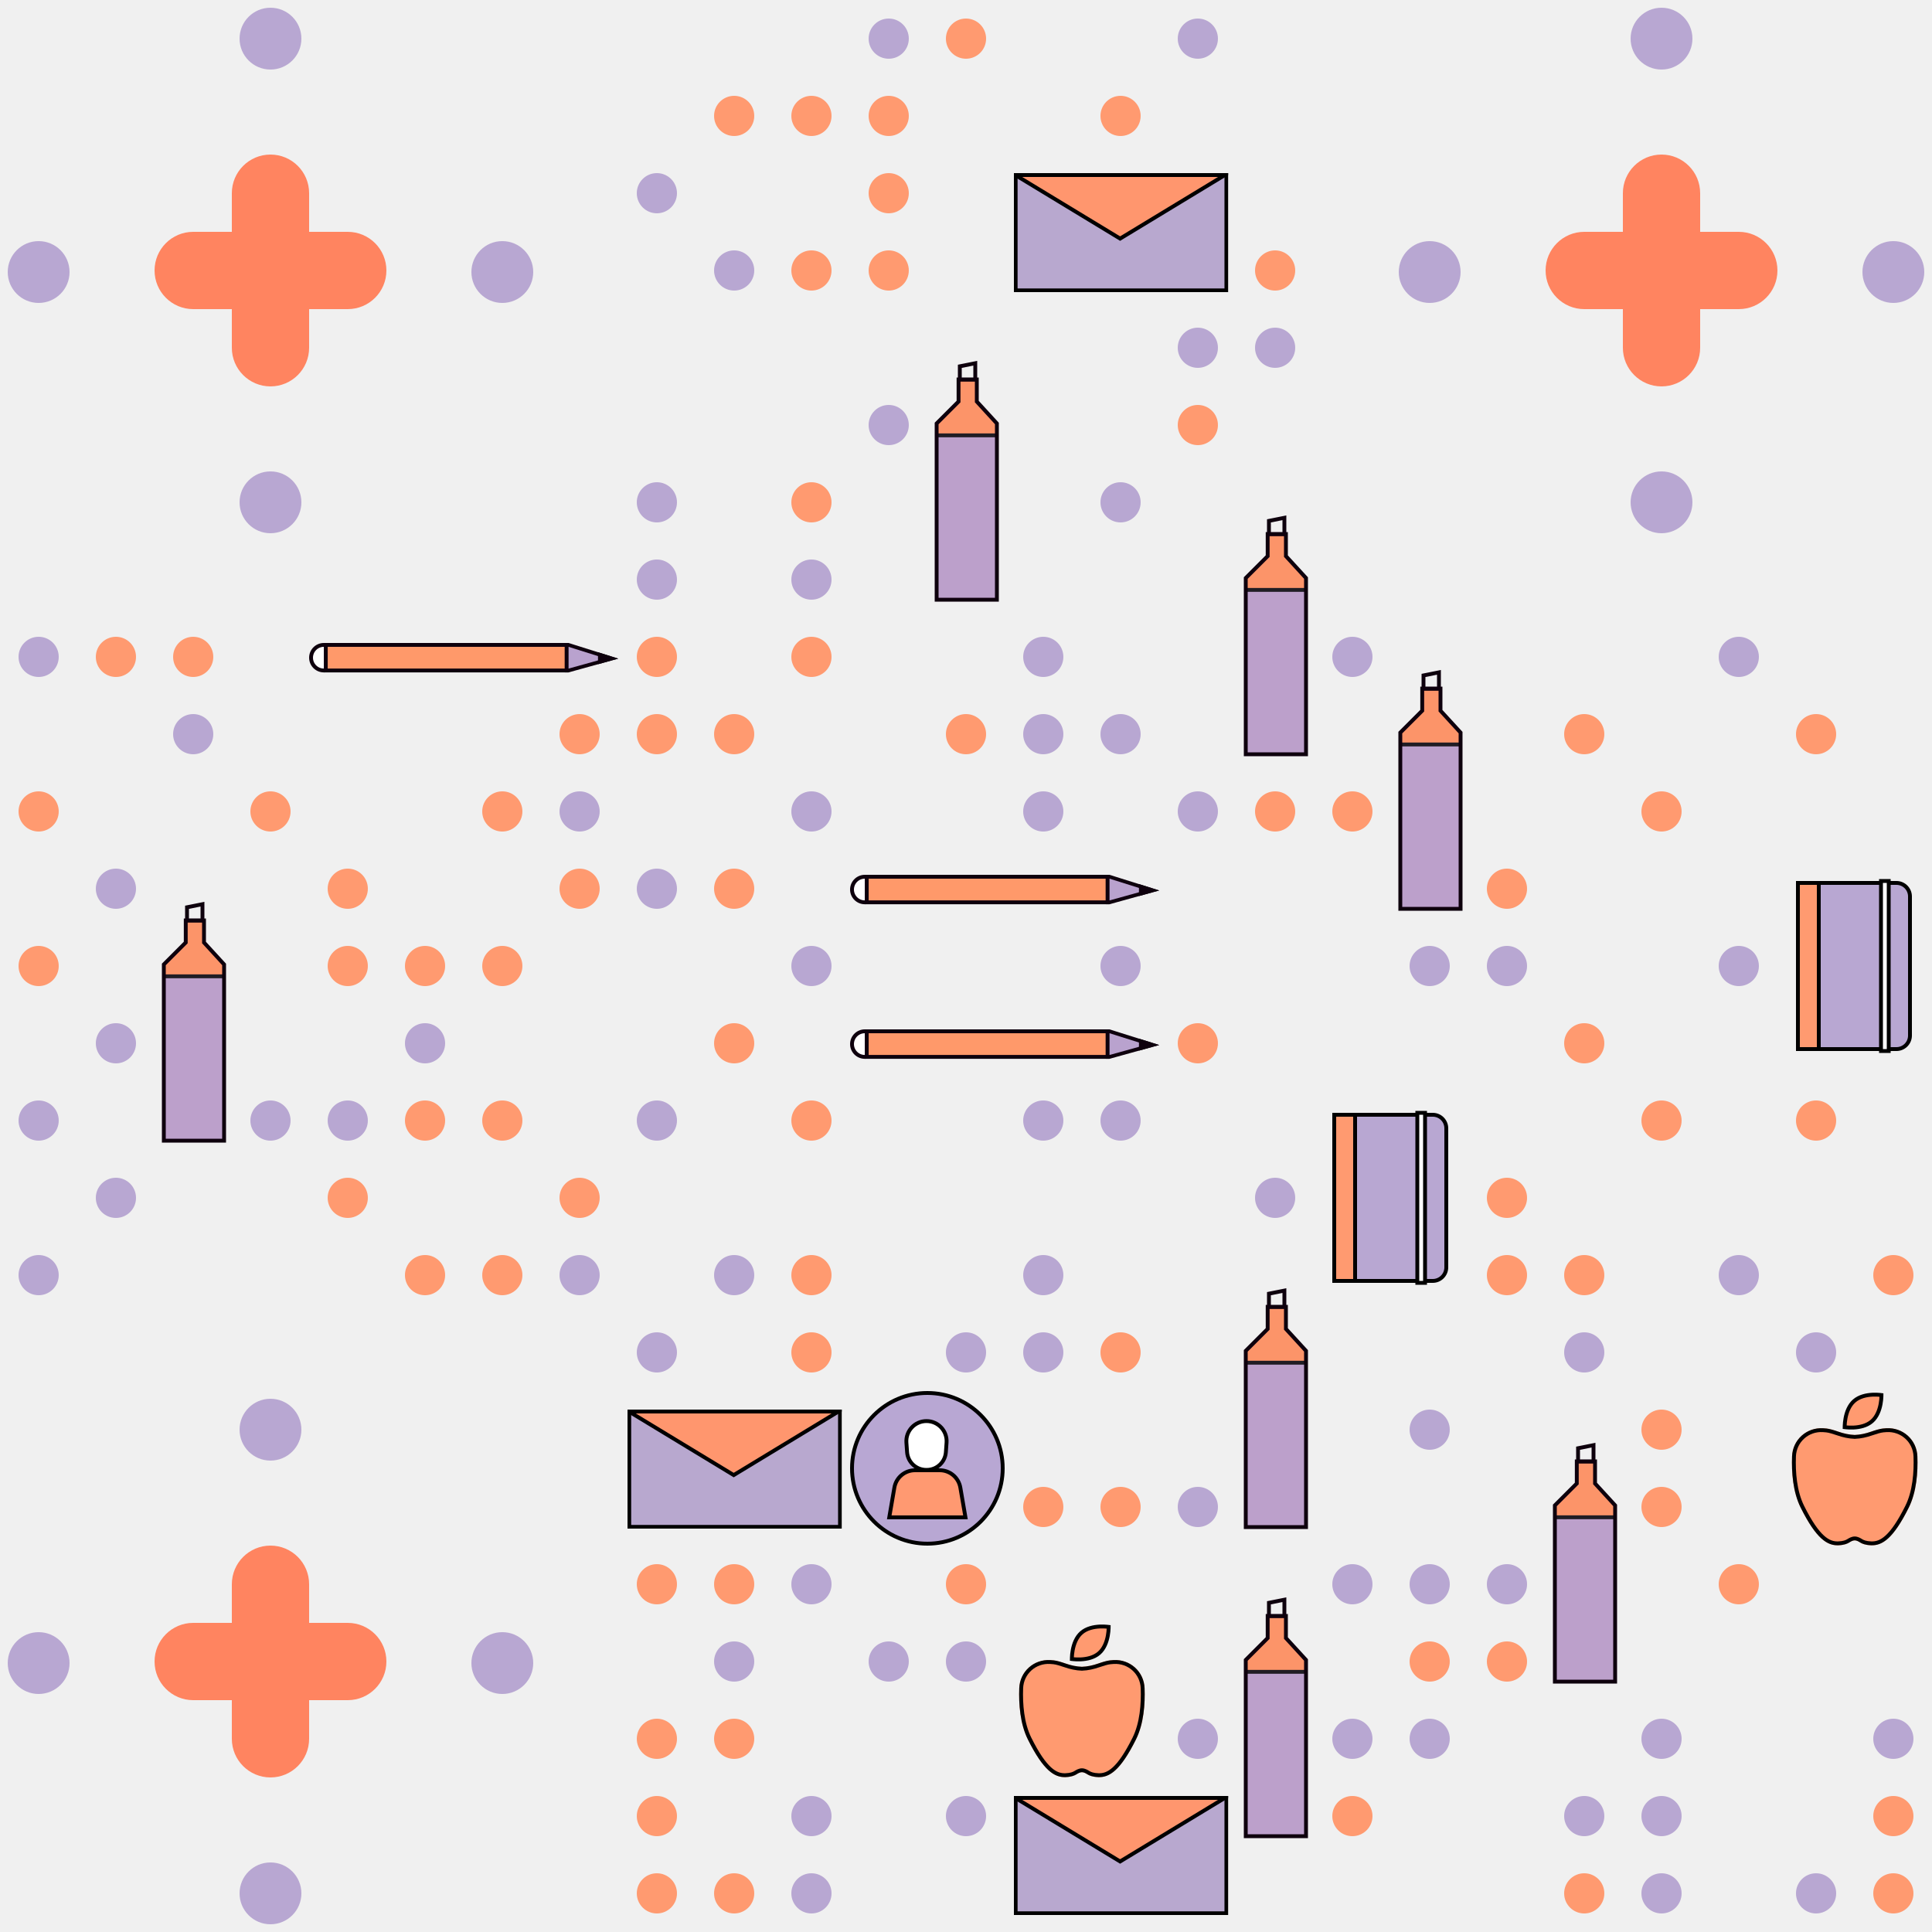
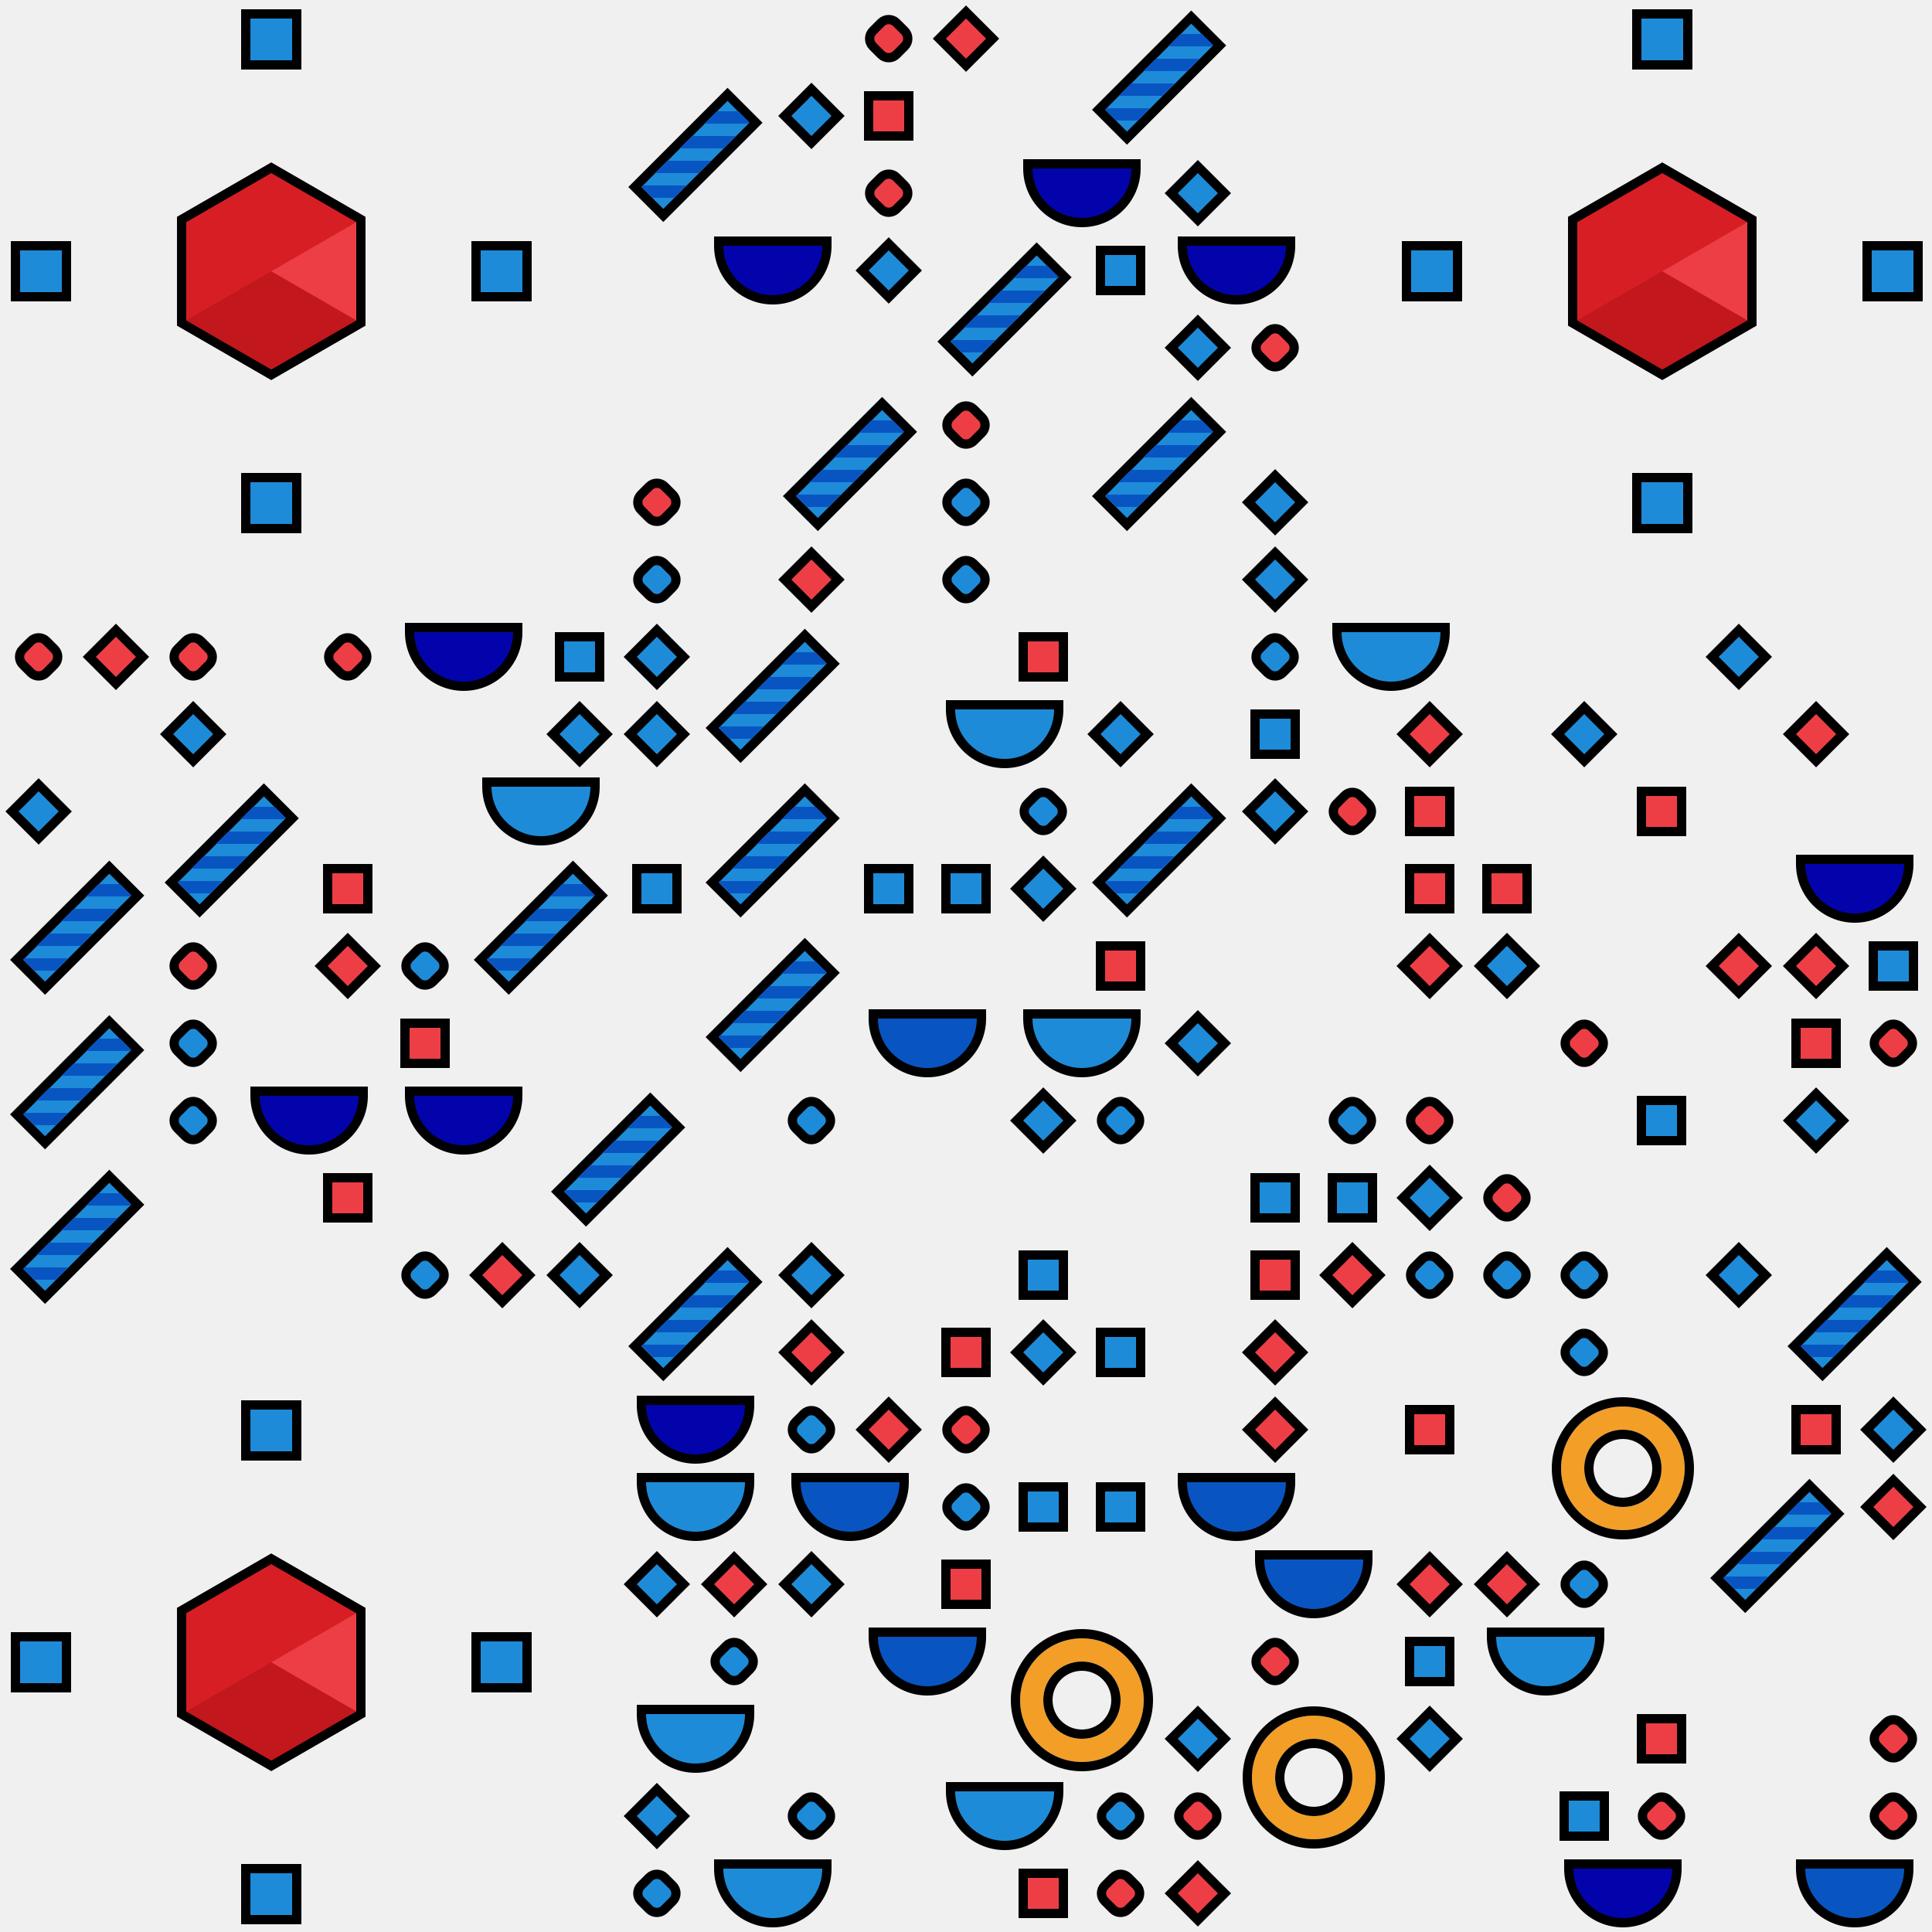
<svg xmlns="http://www.w3.org/2000/svg" xmlns:xlink="http://www.w3.org/1999/xlink" width="200" height="200" viewBox="0 0 1250 1250">
-   <symbol id="symbol_2c" viewBox="0 0 350 350">
-     <rect x="200" y="100" width="150" height="50" rx="25" transform="rotate(90 200 100)" style="fill: #FF8460" />
-     <rect x="100" y="150" width="150" height="50" rx="25" style="fill: #FF8460" />
-     <circle cx="25" cy="176" r="20" style="fill: #B8A7D2" />
-     <circle cx="175" cy="25" r="20" style="fill: #B8A7D2" />
-     <circle cx="325" cy="176" r="20" style="fill: #B8A7D2" />
-     <circle cx="175" cy="325" r="20" style="fill: #B8A7D2" />
-   </symbol>
-   <symbol id="symbol_2d" viewBox="0 0 350 350">
-     <rect x="200" y="100" width="150" height="50" rx="25" transform="rotate(90 200 100)" style="fill: #FF8460" />
-     <rect x="100" y="150" width="150" height="50" rx="25" style="fill: #FF8460" />
-     <circle cx="25" cy="176" r="20" style="fill: #B8A7D2" />
-     <circle cx="175" cy="25" r="20" style="fill: #B8A7D2" />
-     <circle cx="325" cy="176" r="20" style="fill: #B8A7D2" />
-     <circle cx="175" cy="325" r="20" style="fill: #B8A7D2" />
-   </symbol>
-   <symbol id="symbol_2e" viewBox="0 0 350 350">
-     <rect x="200" y="100" width="150" height="50" rx="25" transform="rotate(90 200 100)" style="fill: #FF8460" />
-     <rect x="100" y="150" width="150" height="50" rx="25" style="fill: #FF8460" />
-     <circle cx="25" cy="176" r="20" style="fill: #B8A7D2" />
-     <circle cx="175" cy="25" r="20" style="fill: #B8A7D2" />
-     <circle cx="325" cy="176" r="20" style="fill: #B8A7D2" />
-     <circle cx="175" cy="325" r="20" style="fill: #B8A7D2" />
-   </symbol>
-   <symbol id="symbol_2f" viewBox="0 0 200 50">
-     <circle cx="9.524" cy="25.524" r="8.274" style="fill: white; stroke: #0E000D; stroke-width: 2.5" />
-     <rect x="10.774" y="17.25" width="155.833" height="16.548" style="fill: #FF996A; stroke: #0E000D; stroke-width: 2.5" />
-     <path d="M166.667 33.857V17.191H167.674L195.809 26.048L167.695 33.857L166.667 33.857Z" style="fill: #B9A2CE; stroke: #0E000D; stroke-width: 2.381" />
-     <mask id="mask0_9_1285" maskUnits="userSpaceOnUse" x="165" y="16" width="35" height="20" style="mask-type: alpha">
-       <path d="M166.726 33.798V17.25H167.665L195.599 26.044L167.687 33.798L166.726 33.798Z" style="fill: #B9A2CE; stroke: #0E000D; stroke-width: 2.5" />
+   <symbol id="symbol_29" viewBox="0 0 350 350">
+     <path d="M177 109.402L175.5 108.536L174 109.402L119.007 141.152L117.507 142.018V143.75V207.25V208.982L119.007 209.848L174 241.598L175.5 242.464L177 241.598L231.993 209.848L233.493 208.982V207.25V143.75V142.018L231.993 141.152L177 109.402Z" style="fill: #D81E25; stroke: black; stroke-width: 6" />
+     <path d="M230.493 207.25V143.75L120.507 207.25L175.5 239L230.493 207.25Z" style="fill: #C1171D" />
+     <path d="M230.493 207.25L175.5 175.5L230.493 143.75V207.25Z" style="fill-rule: evenodd; clip-rule: evenodd; fill: #ED3E45" />
+     <rect x="159" y="9" width="33" height="33" style="fill: #1E8BD8; stroke: black; stroke-width: 6" />
+     <rect x="159" y="309" width="33" height="33" style="fill: #1E8BD8; stroke: black; stroke-width: 6" />
+     <rect x="10" y="159" width="33" height="33" style="fill: #1E8BD8; stroke: black; stroke-width: 6" />
+     <rect x="308" y="159" width="33" height="33" style="fill: #1E8BD8; stroke: black; stroke-width: 6" />
+   </symbol>
+   <symbol id="symbol_2a" viewBox="0 0 350 350">
+     <path d="M177 109.402L175.5 108.536L174 109.402L119.007 141.152L117.507 142.018V143.75V207.25V208.982L119.007 209.848L174 241.598L175.5 242.464L177 241.598L231.993 209.848L233.493 208.982V207.25V143.75V142.018L231.993 141.152L177 109.402Z" style="fill: #D81E25; stroke: black; stroke-width: 6" />
+     <path d="M230.493 207.25V143.75L120.507 207.25L175.5 239L230.493 207.25Z" style="fill: #C1171D" />
+     <path d="M230.493 207.25L175.5 175.5L230.493 143.75V207.25Z" style="fill-rule: evenodd; clip-rule: evenodd; fill: #ED3E45" />
+     <rect x="159" y="9" width="33" height="33" style="fill: #1E8BD8; stroke: black; stroke-width: 6" />
+     <rect x="159" y="309" width="33" height="33" style="fill: #1E8BD8; stroke: black; stroke-width: 6" />
+     <rect x="10" y="159" width="33" height="33" style="fill: #1E8BD8; stroke: black; stroke-width: 6" />
+     <rect x="308" y="159" width="33" height="33" style="fill: #1E8BD8; stroke: black; stroke-width: 6" />
+   </symbol>
+   <symbol id="symbol_2b" viewBox="0 0 350 350">
+     <path d="M177 109.402L175.5 108.536L174 109.402L119.007 141.152L117.507 142.018V143.75V207.25V208.982L119.007 209.848L174 241.598L175.5 242.464L177 241.598L231.993 209.848L233.493 208.982V207.25V143.75V142.018L231.993 141.152L177 109.402Z" style="fill: #D81E25; stroke: black; stroke-width: 6" />
+     <path d="M230.493 207.25V143.75L120.507 207.25L175.5 239L230.493 207.25Z" style="fill: #C1171D" />
+     <path d="M230.493 207.25L175.5 175.5L230.493 143.75V207.25Z" style="fill-rule: evenodd; clip-rule: evenodd; fill: #ED3E45" />
+     <rect x="159" y="9" width="33" height="33" style="fill: #1E8BD8; stroke: black; stroke-width: 6" />
+     <rect x="159" y="309" width="33" height="33" style="fill: #1E8BD8; stroke: black; stroke-width: 6" />
+     <rect x="10" y="159" width="33" height="33" style="fill: #1E8BD8; stroke: black; stroke-width: 6" />
+     <rect x="308" y="159" width="33" height="33" style="fill: #1E8BD8; stroke: black; stroke-width: 6" />
+   </symbol>
+   <symbol id="symbol_1Y" viewBox="0 0 50 50">
+     <path d="M35.293 20.05L29.95 14.707C27.216 11.973 22.784 11.973 20.05 14.707L14.707 20.05C11.973 22.784 11.973 27.216 14.707 29.95L20.05 35.293C22.784 38.027 27.216 38.027 29.95 35.293L35.293 29.95C38.027 27.216 38.027 22.784 35.293 20.05Z" style="fill: #ED3E45; stroke: black; stroke-width: 6" />
+   </symbol>
+   <symbol id="symbol_1Z" viewBox="0 0 50 50">
+     <path d="M27.121 9.879L25 7.757L22.879 9.879L9.879 22.879L7.757 25L9.879 27.121L22.879 40.121L25 42.243L27.121 40.121L40.121 27.121L42.243 25L40.121 22.879L27.121 9.879Z" style="fill: #ED3E45; stroke: black; stroke-width: 6" />
+   </symbol>
+   <symbol id="symbol_20" viewBox="0 0 50 50">
+     <rect x="12" y="12" width="26" height="26" style="fill: #ED3E45; stroke: black; stroke-width: 6" />
+   </symbol>
+   <symbol id="symbol_21" viewBox="0 0 50 50">
+     <rect x="12" y="12" width="26" height="26" style="fill: #1E8BD8; stroke: black; stroke-width: 6" />
+   </symbol>
+   <symbol id="symbol_22" viewBox="0 0 50 50">
+     <path d="M27.121 9.879L25 7.757L22.879 9.879L9.879 22.879L7.757 25L9.879 27.121L22.879 40.121L25 42.243L27.121 40.121L40.121 27.121L42.243 25L40.121 22.879L27.121 9.879Z" style="fill: #1E8BD8; stroke: black; stroke-width: 6" />
+   </symbol>
+   <symbol id="symbol_23" viewBox="0 0 50 50">
+     <path d="M35.293 20.05L29.95 14.707C27.216 11.973 22.784 11.973 20.05 14.707L14.707 20.05C11.973 22.784 11.973 27.216 14.707 29.95L20.05 35.293C22.784 38.027 27.216 38.027 29.95 35.293L35.293 29.95C38.027 27.216 38.027 22.784 35.293 20.05Z" style="fill: #1E8BD8; stroke: black; stroke-width: 6" />
+   </symbol>
+   <symbol id="symbol_24" viewBox="0 0 100 100">
+     <rect x="10.757" y="71" width="84.797" height="26" transform="rotate(-45 10.7574 71)" style="fill: #1E8BD8; stroke: black; stroke-width: 6" />
+     <path d="M15.718 70L15 70.718L22.282 78H36.002L44.002 70H15.718ZM31.718 54L23.718 62H52.002L60.002 54H31.718ZM76.002 38L68.002 46H39.718L47.718 38H76.002ZM77.718 22L84.86 29.142L84.002 30H55.718L63.718 22H77.718Z" style="fill-rule: evenodd; clip-rule: evenodd; fill: #0855C2" />
+   </symbol>
+   <symbol id="symbol_25" viewBox="0 0 100 50">
+     <path d="M15 9V6H18H82H85V9C85 28.33 69.33 44 50 44C30.67 44 15 28.33 15 9Z" style="fill: #0303AC; stroke: black; stroke-width: 6" />
+   </symbol>
+   <symbol id="symbol_26" viewBox="0 0 100 50">
+     <path d="M15 9V6H18H82H85V9C85 28.33 69.33 44 50 44C30.67 44 15 28.33 15 9Z" style="fill: #1E8BD8; stroke: black; stroke-width: 6" />
+   </symbol>
+   <symbol id="symbol_27" viewBox="0 0 100 50">
+     <path d="M15 9V6H18H82H85V9C85 28.33 69.33 44 50 44C30.67 44 15 28.33 15 9Z" style="fill: #0855C2; stroke: black; stroke-width: 6" />
+   </symbol>
+   <symbol id="symbol_28" viewBox="0 0 100 100">
+     <mask id="path-1-outside-1_22_59" maskUnits="userSpaceOnUse" x="4" y="4" width="92" height="92" style="fill: black">
+       <rect x="4" y="4" width="92" height="92" style="fill: white" />
+       <path d="M50 90C72.091 90 90 72.091 90 50C90 27.909 72.091 10 50 10C27.909 10 10 27.909 10 50C10 72.091 27.909 90 50 90ZM50 75C63.807 75 75 63.807 75 50C75 36.193 63.807 25 50 25C36.193 25 25 36.193 25 50C25 63.807 36.193 75 50 75Z" style="fill-rule: evenodd; clip-rule: evenodd" />
    </mask>
-     <g style="mask: url(#mask0_9_1285)">
-       <rect x="186.905" y="20.762" width="14.286" height="9.524" style="fill: #0E000D" />
-     </g>
-   </symbol>
-   <symbol id="symbol_2g" viewBox="0 0 50 200">
-     <path d="M32.25 33.475V49.25H19.75V35.975L32.25 33.475ZM22.25 38.025V46.75H29.75V36.525L22.25 38.025Z" style="fill-rule: evenodd; clip-rule: evenodd; fill: #0E000D" />
-     <path d="M20 45.042H32V59.5L45 74V81.668H6V74L20 59.5V45.042Z" style="fill: #FC9469" />
-     <path d="M7 82H44V188H7V82Z" style="fill: #BCA0CB" />
-     <path d="M20.178 45.633H31.992" style="stroke: #0E000D; stroke-width: 2.363" />
-     <path d="M6 81.668H44.988" style="stroke: #201D24; stroke-width: 2.5" />
-     <path d="M18.928 44.25H33.242V59.325L46.238 73.502V189.25H4.75V73.471L18.928 59.293V44.25ZM21.428 46.75V60.329L7.25 74.506V186.75H43.738V74.475L30.742 60.297V46.75H21.428Z" style="fill-rule: evenodd; clip-rule: evenodd; fill: #0E000D" />
-   </symbol>
-   <symbol id="symbol_2h" viewBox="0 0 150 100">
-     <rect x="7.185" y="13.185" width="136.231" height="74.631" style="fill: #B8A8CF; stroke: black; stroke-width: 2.369" />
-     <mask id="mask0_9_1292" maskUnits="userSpaceOnUse" x="6" y="12" width="139" height="77" style="mask-type: alpha">
-       <rect x="7.25" y="13.25" width="136.1" height="74.5" style="fill: #B8A8CF; stroke: black; stroke-width: 2.5" />
-     </mask>
-     <g style="mask: url(#mask0_9_1292)">
-       <path d="M74.708 54.369L6.917 13.25H142.498L74.708 54.369Z" style="fill: #FF966E; stroke: black; stroke-width: 2.5" />
-     </g>
-   </symbol>
-   <symbol id="symbol_2i" viewBox="0 0 100 100">
-     <mask id="mask0_9_1336" maskUnits="userSpaceOnUse" x="0" y="0" width="100" height="100" style="mask-type: alpha">
-       <rect width="100" height="100" style="fill: #D9D9D9" />
-     </mask>
-     <g style="mask: url(#mask0_9_1336)">
-       <mask id="mask1_9_1336" maskUnits="userSpaceOnUse" x="-7" y="0" width="100" height="100" style="mask-type: alpha">
-         <rect x="-7" width="100" height="100" style="fill: #D9D9D9" />
-       </mask>
-       <g style="mask: url(#mask1_9_1336)">
-         <mask id="path-3-inside-1_9_1336" style="fill: white">
-           <path d="M29.592 24.076C18.897 23.408 9.852 31.532 9.46 42.24C9.084 52.493 9.975 65.283 15.039 75.442C25.173 95.772 32.326 99.992 39.284 99.792C42.973 99.687 45.195 98.797 46.469 97.984C47.533 97.305 48.739 96.62 50 96.603C51.261 96.62 52.467 97.305 53.531 97.984C54.805 98.797 57.027 99.687 60.715 99.792C67.674 99.992 74.827 95.772 84.96 75.442C90.025 65.283 90.916 52.493 90.54 42.24C90.148 31.532 81.103 23.408 70.408 24.076C69.652 24.123 68.919 24.181 68.222 24.252C66.221 24.454 63.167 25.389 60.489 26.324C57.103 27.506 53.577 28.289 50 28.419C46.422 28.289 42.897 27.506 39.511 26.324C36.833 25.389 33.779 24.454 31.778 24.252C31.081 24.181 30.348 24.123 29.592 24.076Z" style="fill-rule: evenodd; clip-rule: evenodd" />
-         </mask>
-         <path d="M29.592 24.076C18.897 23.408 9.852 31.532 9.46 42.24C9.084 52.493 9.975 65.283 15.039 75.442C25.173 95.772 32.326 99.992 39.284 99.792C42.973 99.687 45.195 98.797 46.469 97.984C47.533 97.305 48.739 96.62 50 96.603C51.261 96.62 52.467 97.305 53.531 97.984C54.805 98.797 57.027 99.687 60.715 99.792C67.674 99.992 74.827 95.772 84.96 75.442C90.025 65.283 90.916 52.493 90.54 42.24C90.148 31.532 81.103 23.408 70.408 24.076C69.652 24.123 68.919 24.181 68.222 24.252C66.221 24.454 63.167 25.389 60.489 26.324C57.103 27.506 53.577 28.289 50 28.419C46.422 28.289 42.897 27.506 39.511 26.324C36.833 25.389 33.779 24.454 31.778 24.252C31.081 24.181 30.348 24.123 29.592 24.076Z" style="fill-rule: evenodd; clip-rule: evenodd; fill: #FF9A70" />
-         <path d="M9.46 42.24L11.958 42.332L9.46 42.24ZM29.592 24.076L29.748 21.581L29.592 24.076ZM15.039 75.442L17.277 74.327L15.039 75.442ZM39.284 99.792L39.213 97.293H39.213L39.284 99.792ZM46.469 97.984L45.124 95.876L45.124 95.876L46.469 97.984ZM50 96.603L50.032 94.104L50 94.103L49.968 94.104L50 96.603ZM53.531 97.984L54.876 95.876L54.876 95.876L53.531 97.984ZM60.715 99.792L60.787 97.293H60.787L60.715 99.792ZM84.96 75.442L87.198 76.557L84.96 75.442ZM90.54 42.24L88.042 42.332V42.332L90.54 42.24ZM70.408 24.076L70.564 26.571L70.408 24.076ZM68.222 24.252L68.474 26.739L68.222 24.252ZM60.489 26.324L61.313 28.684L60.489 26.324ZM50 28.419L49.91 30.917L50 30.92L50.09 30.917L50 28.419ZM39.511 26.324L38.687 28.684L39.511 26.324ZM31.778 24.252L31.526 26.739L31.778 24.252ZM11.958 42.332C12.299 33.04 20.132 25.99 29.436 26.571L29.748 21.581C17.662 20.826 7.406 30.023 6.961 42.148L11.958 42.332ZM17.277 74.327C12.495 64.734 11.587 52.455 11.958 42.332L6.961 42.148C6.581 52.533 7.455 65.831 12.802 76.557L17.277 74.327ZM39.213 97.293C36.407 97.374 33.501 96.621 30.035 93.467C26.451 90.205 22.295 84.394 17.277 74.327L12.802 76.557C17.918 86.821 22.405 93.284 26.67 97.165C31.053 101.153 35.203 102.41 39.356 102.291L39.213 97.293ZM45.124 95.876C44.285 96.412 42.517 97.199 39.213 97.293L39.356 102.291C43.428 102.175 46.105 101.182 47.814 100.092L45.124 95.876ZM49.968 94.104C47.912 94.13 46.154 95.22 45.124 95.876L47.814 100.092C48.912 99.391 49.566 99.109 50.032 99.103L49.968 94.104ZM49.968 99.103C50.434 99.109 51.088 99.391 52.186 100.092L54.876 95.876C53.846 95.22 52.087 94.13 50.032 94.104L49.968 99.103ZM52.186 100.092C53.895 101.182 56.571 102.175 60.644 102.291L60.787 97.293C57.483 97.199 55.715 96.412 54.876 95.876L52.186 100.092ZM60.644 102.291C64.797 102.41 68.947 101.153 73.33 97.165C77.595 93.284 82.082 86.821 87.198 76.557L82.723 74.327C77.705 84.394 73.549 90.205 69.965 93.467C66.498 96.621 63.593 97.374 60.787 97.293L60.644 102.291ZM87.198 76.557C92.545 65.831 93.419 52.533 93.038 42.148L88.042 42.332C88.413 52.455 87.505 64.734 82.723 74.327L87.198 76.557ZM93.038 42.148C92.594 30.023 82.338 20.826 70.252 21.581L70.564 26.571C79.868 25.99 87.701 33.04 88.042 42.332L93.038 42.148ZM70.252 21.581C69.47 21.63 68.705 21.69 67.971 21.765L68.474 26.739C69.134 26.672 69.834 26.617 70.564 26.571L70.252 21.581ZM67.971 21.765C65.636 22.001 62.32 23.037 59.665 23.963L61.313 28.684C64.013 27.741 66.806 26.908 68.474 26.739L67.971 21.765ZM59.665 23.963C56.46 25.083 53.184 25.802 49.91 25.92L50.09 30.917C53.97 30.777 57.746 29.93 61.313 28.684L59.665 23.963ZM38.687 28.684C42.254 29.93 46.029 30.777 49.91 30.917L50.09 25.92C46.816 25.802 43.54 25.083 40.335 23.963L38.687 28.684ZM31.526 26.739C33.194 26.908 35.987 27.741 38.687 28.684L40.335 23.963C37.68 23.037 34.364 22.001 32.029 21.765L31.526 26.739ZM29.436 26.571C30.166 26.617 30.866 26.672 31.526 26.739L32.029 21.765C31.295 21.69 30.53 21.63 29.748 21.581L29.436 26.571Z" style="fill: black; mask: url(#path-3-inside-1_9_1336)" />
-         <path d="M61.133 19.558C57.816 22.455 53.229 23.418 49.319 23.611C47.385 23.707 45.665 23.612 44.429 23.493C44.071 23.459 43.755 23.422 43.486 23.388C43.488 23.117 43.495 22.799 43.509 22.439C43.557 21.199 43.695 19.482 44.051 17.578C44.77 13.73 46.343 9.315 49.66 6.419C52.977 3.522 57.564 2.559 61.474 2.366C63.408 2.27 65.128 2.365 66.363 2.484C66.722 2.518 67.038 2.555 67.306 2.589C67.304 2.86 67.298 3.178 67.284 3.538C67.235 4.778 67.097 6.495 66.742 8.399C66.022 12.247 64.45 16.662 61.133 19.558Z" style="fill: #FF9A70; stroke: black; stroke-width: 2.5" />
-       </g>
-     </g>
-   </symbol>
-   <symbol id="symbol_2j" viewBox="0 0 100 100">
-     <circle cx="50" cy="50" r="48.75" style="fill: #B8A7D3; stroke: black; stroke-width: 2.5" />
-     <path d="M28.663 62.475C29.782 55.989 35.407 51.25 41.989 51.25H58.011C64.593 51.25 70.219 55.989 71.337 62.475L74.653 81.704H25.348L28.663 62.475Z" style="fill: #FF9971; stroke: black; stroke-width: 2.5" />
-     <path d="M36.439 33.393C35.896 25.85 41.869 19.432 49.432 19.432C56.994 19.432 62.967 25.85 62.424 33.393L61.983 39.526C61.516 46.005 56.124 51.023 49.628 51.023H49.235C42.74 51.023 37.347 46.005 36.881 39.526L36.439 33.393Z" style="fill: white; stroke: black; stroke-width: 2.5" />
-   </symbol>
-   <symbol id="symbol_2k" viewBox="0 0 50 50">
-     <circle cx="25" cy="25" r="13" style="fill: #FF9A70" />
-   </symbol>
-   <symbol id="symbol_2l" viewBox="0 0 50 50">
-     <circle cx="25" cy="25" r="13" style="fill: #B8A7D2" />
-   </symbol>
-   <symbol id="symbol_2m" viewBox="0 0 100 150">
-     <path d="M13.25 21.25H77C81.832 21.25 85.75 25.168 85.75 30V120C85.75 124.832 81.832 128.75 77 128.75H13.25V21.25Z" style="fill: #B8A7D2; stroke: black; stroke-width: 2.5" />
-     <rect x="67" y="20" width="5" height="110" style="fill: white; stroke: black; stroke-width: 2.5" />
-     <rect x="13.25" y="21.25" width="13.5" height="107.5" style="fill: #FF9A70; stroke: black; stroke-width: 2.5" />
+     <path d="M50 90C72.091 90 90 72.091 90 50C90 27.909 72.091 10 50 10C27.909 10 10 27.909 10 50C10 72.091 27.909 90 50 90ZM50 75C63.807 75 75 63.807 75 50C75 36.193 63.807 25 50 25C36.193 25 25 36.193 25 50C25 63.807 36.193 75 50 75Z" style="fill-rule: evenodd; clip-rule: evenodd; fill: #F29E27" />
+     <path d="M84 50C84 68.778 68.778 84 50 84V96C75.405 96 96 75.405 96 50H84ZM50 16C68.778 16 84 31.222 84 50H96C96 24.595 75.405 4 50 4V16ZM16 50C16 31.222 31.222 16 50 16V4C24.595 4 4 24.595 4 50H16ZM50 84C31.222 84 16 68.778 16 50H4C4 75.405 24.595 96 50 96V84ZM69 50C69 60.493 60.493 69 50 69V81C67.121 81 81 67.121 81 50H69ZM50 31C60.493 31 69 39.507 69 50H81C81 32.879 67.121 19 50 19V31ZM31 50C31 39.507 39.507 31 50 31V19C32.879 19 19 32.879 19 50H31ZM50 69C39.507 69 31 60.493 31 50H19C19 67.121 32.879 81 50 81V69Z" style="fill: black; mask: url(#path-1-outside-1_22_59)" />
  </symbol>
  <g id="qr">
    <g id="qr_blocks">
-       <use xlink:href="#symbol_2l" x="550" y="0" width="50" height="50" />
-       <use xlink:href="#symbol_2k" x="600" y="0" width="50" height="50" />
-       <use xlink:href="#symbol_2l" x="750" y="0" width="50" height="50" />
-       <use xlink:href="#symbol_2k" x="450" y="50" width="50" height="50" />
-       <use xlink:href="#symbol_2k" x="500" y="50" width="50" height="50" />
-       <use xlink:href="#symbol_2k" x="550" y="50" width="50" height="50" />
-       <use xlink:href="#symbol_2k" x="700" y="50" width="50" height="50" />
-       <use xlink:href="#symbol_2l" x="400" y="100" width="50" height="50" />
-       <use xlink:href="#symbol_2k" x="550" y="100" width="50" height="50" />
-       <use xlink:href="#symbol_2h" x="650" y="100" width="150" height="100" />
-       <use xlink:href="#symbol_2l" x="450" y="150" width="50" height="50" />
-       <use xlink:href="#symbol_2k" x="500" y="150" width="50" height="50" />
-       <use xlink:href="#symbol_2k" x="550" y="150" width="50" height="50" />
-       <use xlink:href="#symbol_2k" x="800" y="150" width="50" height="50" />
-       <use xlink:href="#symbol_2g" x="600" y="200" width="50" height="200" />
-       <use xlink:href="#symbol_2l" x="750" y="200" width="50" height="50" />
-       <use xlink:href="#symbol_2l" x="800" y="200" width="50" height="50" />
-       <use xlink:href="#symbol_2l" x="550" y="250" width="50" height="50" />
-       <use xlink:href="#symbol_2k" x="750" y="250" width="50" height="50" />
-       <use xlink:href="#symbol_2l" x="400" y="300" width="50" height="50" />
-       <use xlink:href="#symbol_2k" x="500" y="300" width="50" height="50" />
-       <use xlink:href="#symbol_2l" x="700" y="300" width="50" height="50" />
-       <use xlink:href="#symbol_2g" x="800" y="300" width="50" height="200" />
-       <use xlink:href="#symbol_2l" x="400" y="350" width="50" height="50" />
-       <use xlink:href="#symbol_2l" x="500" y="350" width="50" height="50" />
-       <use xlink:href="#symbol_2l" x="0" y="400" width="50" height="50" />
-       <use xlink:href="#symbol_2k" x="50" y="400" width="50" height="50" />
-       <use xlink:href="#symbol_2k" x="100" y="400" width="50" height="50" />
-       <use xlink:href="#symbol_2f" x="200" y="400" width="200" height="50" />
-       <use xlink:href="#symbol_2k" x="400" y="400" width="50" height="50" />
-       <use xlink:href="#symbol_2k" x="500" y="400" width="50" height="50" />
-       <use xlink:href="#symbol_2l" x="650" y="400" width="50" height="50" />
-       <use xlink:href="#symbol_2l" x="850" y="400" width="50" height="50" />
-       <use xlink:href="#symbol_2g" x="900" y="400" width="50" height="200" />
-       <use xlink:href="#symbol_2l" x="1100" y="400" width="50" height="50" />
-       <use xlink:href="#symbol_2l" x="100" y="450" width="50" height="50" />
-       <use xlink:href="#symbol_2k" x="350" y="450" width="50" height="50" />
-       <use xlink:href="#symbol_2k" x="400" y="450" width="50" height="50" />
-       <use xlink:href="#symbol_2k" x="450" y="450" width="50" height="50" />
-       <use xlink:href="#symbol_2k" x="600" y="450" width="50" height="50" />
-       <use xlink:href="#symbol_2l" x="650" y="450" width="50" height="50" />
-       <use xlink:href="#symbol_2l" x="700" y="450" width="50" height="50" />
-       <use xlink:href="#symbol_2k" x="1000" y="450" width="50" height="50" />
-       <use xlink:href="#symbol_2k" x="1150" y="450" width="50" height="50" />
-       <use xlink:href="#symbol_2k" x="0" y="500" width="50" height="50" />
-       <use xlink:href="#symbol_2k" x="150" y="500" width="50" height="50" />
-       <use xlink:href="#symbol_2k" x="300" y="500" width="50" height="50" />
-       <use xlink:href="#symbol_2l" x="350" y="500" width="50" height="50" />
-       <use xlink:href="#symbol_2l" x="500" y="500" width="50" height="50" />
-       <use xlink:href="#symbol_2l" x="650" y="500" width="50" height="50" />
-       <use xlink:href="#symbol_2l" x="750" y="500" width="50" height="50" />
-       <use xlink:href="#symbol_2k" x="800" y="500" width="50" height="50" />
-       <use xlink:href="#symbol_2k" x="850" y="500" width="50" height="50" />
-       <use xlink:href="#symbol_2k" x="1050" y="500" width="50" height="50" />
-       <use xlink:href="#symbol_2l" x="50" y="550" width="50" height="50" />
-       <use xlink:href="#symbol_2g" x="100" y="550" width="50" height="200" />
-       <use xlink:href="#symbol_2k" x="200" y="550" width="50" height="50" />
-       <use xlink:href="#symbol_2k" x="350" y="550" width="50" height="50" />
-       <use xlink:href="#symbol_2l" x="400" y="550" width="50" height="50" />
-       <use xlink:href="#symbol_2k" x="450" y="550" width="50" height="50" />
-       <use xlink:href="#symbol_2f" x="550" y="550" width="200" height="50" />
-       <use xlink:href="#symbol_2k" x="950" y="550" width="50" height="50" />
-       <use xlink:href="#symbol_2m" x="1150" y="550" width="100" height="150" />
-       <use xlink:href="#symbol_2k" x="0" y="600" width="50" height="50" />
-       <use xlink:href="#symbol_2k" x="200" y="600" width="50" height="50" />
-       <use xlink:href="#symbol_2k" x="250" y="600" width="50" height="50" />
-       <use xlink:href="#symbol_2k" x="300" y="600" width="50" height="50" />
-       <use xlink:href="#symbol_2l" x="500" y="600" width="50" height="50" />
-       <use xlink:href="#symbol_2l" x="700" y="600" width="50" height="50" />
-       <use xlink:href="#symbol_2l" x="900" y="600" width="50" height="50" />
-       <use xlink:href="#symbol_2l" x="950" y="600" width="50" height="50" />
-       <use xlink:href="#symbol_2l" x="1100" y="600" width="50" height="50" />
-       <use xlink:href="#symbol_2l" x="50" y="650" width="50" height="50" />
-       <use xlink:href="#symbol_2l" x="250" y="650" width="50" height="50" />
-       <use xlink:href="#symbol_2k" x="450" y="650" width="50" height="50" />
-       <use xlink:href="#symbol_2f" x="550" y="650" width="200" height="50" />
-       <use xlink:href="#symbol_2k" x="750" y="650" width="50" height="50" />
-       <use xlink:href="#symbol_2k" x="1000" y="650" width="50" height="50" />
-       <use xlink:href="#symbol_2l" x="0" y="700" width="50" height="50" />
-       <use xlink:href="#symbol_2l" x="150" y="700" width="50" height="50" />
-       <use xlink:href="#symbol_2l" x="200" y="700" width="50" height="50" />
-       <use xlink:href="#symbol_2k" x="250" y="700" width="50" height="50" />
-       <use xlink:href="#symbol_2k" x="300" y="700" width="50" height="50" />
-       <use xlink:href="#symbol_2l" x="400" y="700" width="50" height="50" />
-       <use xlink:href="#symbol_2k" x="500" y="700" width="50" height="50" />
-       <use xlink:href="#symbol_2l" x="650" y="700" width="50" height="50" />
-       <use xlink:href="#symbol_2l" x="700" y="700" width="50" height="50" />
-       <use xlink:href="#symbol_2m" x="850" y="700" width="100" height="150" />
-       <use xlink:href="#symbol_2k" x="1050" y="700" width="50" height="50" />
-       <use xlink:href="#symbol_2k" x="1150" y="700" width="50" height="50" />
-       <use xlink:href="#symbol_2l" x="50" y="750" width="50" height="50" />
-       <use xlink:href="#symbol_2k" x="200" y="750" width="50" height="50" />
-       <use xlink:href="#symbol_2k" x="350" y="750" width="50" height="50" />
-       <use xlink:href="#symbol_2l" x="800" y="750" width="50" height="50" />
-       <use xlink:href="#symbol_2k" x="950" y="750" width="50" height="50" />
-       <use xlink:href="#symbol_2l" x="0" y="800" width="50" height="50" />
-       <use xlink:href="#symbol_2k" x="250" y="800" width="50" height="50" />
-       <use xlink:href="#symbol_2k" x="300" y="800" width="50" height="50" />
-       <use xlink:href="#symbol_2l" x="350" y="800" width="50" height="50" />
-       <use xlink:href="#symbol_2l" x="450" y="800" width="50" height="50" />
-       <use xlink:href="#symbol_2k" x="500" y="800" width="50" height="50" />
-       <use xlink:href="#symbol_2l" x="650" y="800" width="50" height="50" />
-       <use xlink:href="#symbol_2g" x="800" y="800" width="50" height="200" />
-       <use xlink:href="#symbol_2k" x="950" y="800" width="50" height="50" />
-       <use xlink:href="#symbol_2k" x="1000" y="800" width="50" height="50" />
-       <use xlink:href="#symbol_2l" x="1100" y="800" width="50" height="50" />
-       <use xlink:href="#symbol_2k" x="1200" y="800" width="50" height="50" />
-       <use xlink:href="#symbol_2l" x="400" y="850" width="50" height="50" />
-       <use xlink:href="#symbol_2k" x="500" y="850" width="50" height="50" />
-       <use xlink:href="#symbol_2l" x="600" y="850" width="50" height="50" />
-       <use xlink:href="#symbol_2l" x="650" y="850" width="50" height="50" />
-       <use xlink:href="#symbol_2k" x="700" y="850" width="50" height="50" />
-       <use xlink:href="#symbol_2l" x="1000" y="850" width="50" height="50" />
-       <use xlink:href="#symbol_2l" x="1150" y="850" width="50" height="50" />
-       <use xlink:href="#symbol_2h" x="400" y="900" width="150" height="100" />
-       <use xlink:href="#symbol_2j" x="550" y="900" width="100" height="100" />
-       <use xlink:href="#symbol_2l" x="900" y="900" width="50" height="50" />
-       <use xlink:href="#symbol_2g" x="1000" y="900" width="50" height="200" />
-       <use xlink:href="#symbol_2k" x="1050" y="900" width="50" height="50" />
-       <use xlink:href="#symbol_2i" x="1150" y="900" width="100" height="100" />
-       <use xlink:href="#symbol_2k" x="650" y="950" width="50" height="50" />
-       <use xlink:href="#symbol_2k" x="700" y="950" width="50" height="50" />
-       <use xlink:href="#symbol_2l" x="750" y="950" width="50" height="50" />
-       <use xlink:href="#symbol_2k" x="1050" y="950" width="50" height="50" />
-       <use xlink:href="#symbol_2k" x="400" y="1000" width="50" height="50" />
-       <use xlink:href="#symbol_2k" x="450" y="1000" width="50" height="50" />
-       <use xlink:href="#symbol_2l" x="500" y="1000" width="50" height="50" />
-       <use xlink:href="#symbol_2k" x="600" y="1000" width="50" height="50" />
-       <use xlink:href="#symbol_2g" x="800" y="1000" width="50" height="200" />
-       <use xlink:href="#symbol_2l" x="850" y="1000" width="50" height="50" />
-       <use xlink:href="#symbol_2l" x="900" y="1000" width="50" height="50" />
-       <use xlink:href="#symbol_2l" x="950" y="1000" width="50" height="50" />
-       <use xlink:href="#symbol_2k" x="1100" y="1000" width="50" height="50" />
-       <use xlink:href="#symbol_2l" x="450" y="1050" width="50" height="50" />
-       <use xlink:href="#symbol_2l" x="550" y="1050" width="50" height="50" />
-       <use xlink:href="#symbol_2l" x="600" y="1050" width="50" height="50" />
-       <use xlink:href="#symbol_2i" x="650" y="1050" width="100" height="100" />
-       <use xlink:href="#symbol_2k" x="900" y="1050" width="50" height="50" />
-       <use xlink:href="#symbol_2k" x="950" y="1050" width="50" height="50" />
-       <use xlink:href="#symbol_2k" x="400" y="1100" width="50" height="50" />
-       <use xlink:href="#symbol_2k" x="450" y="1100" width="50" height="50" />
-       <use xlink:href="#symbol_2l" x="750" y="1100" width="50" height="50" />
-       <use xlink:href="#symbol_2l" x="850" y="1100" width="50" height="50" />
-       <use xlink:href="#symbol_2l" x="900" y="1100" width="50" height="50" />
-       <use xlink:href="#symbol_2l" x="1050" y="1100" width="50" height="50" />
-       <use xlink:href="#symbol_2l" x="1200" y="1100" width="50" height="50" />
-       <use xlink:href="#symbol_2k" x="400" y="1150" width="50" height="50" />
-       <use xlink:href="#symbol_2l" x="500" y="1150" width="50" height="50" />
-       <use xlink:href="#symbol_2l" x="600" y="1150" width="50" height="50" />
-       <use xlink:href="#symbol_2h" x="650" y="1150" width="150" height="100" />
-       <use xlink:href="#symbol_2k" x="850" y="1150" width="50" height="50" />
-       <use xlink:href="#symbol_2l" x="1000" y="1150" width="50" height="50" />
-       <use xlink:href="#symbol_2l" x="1050" y="1150" width="50" height="50" />
-       <use xlink:href="#symbol_2k" x="1200" y="1150" width="50" height="50" />
-       <use xlink:href="#symbol_2k" x="400" y="1200" width="50" height="50" />
-       <use xlink:href="#symbol_2k" x="450" y="1200" width="50" height="50" />
-       <use xlink:href="#symbol_2l" x="500" y="1200" width="50" height="50" />
-       <use xlink:href="#symbol_2k" x="1000" y="1200" width="50" height="50" />
-       <use xlink:href="#symbol_2l" x="1050" y="1200" width="50" height="50" />
-       <use xlink:href="#symbol_2l" x="1150" y="1200" width="50" height="50" />
-       <use xlink:href="#symbol_2k" x="1200" y="1200" width="50" height="50" />
+       <use xlink:href="#symbol_1Y" x="550" y="0" width="50" height="50" />
+       <use xlink:href="#symbol_1Z" x="600" y="0" width="50" height="50" />
+       <use xlink:href="#symbol_24" x="700" y="0" width="100" height="100" />
+       <use xlink:href="#symbol_24" x="400" y="50" width="100" height="100" />
+       <use xlink:href="#symbol_22" x="500" y="50" width="50" height="50" />
+       <use xlink:href="#symbol_20" x="550" y="50" width="50" height="50" />
+       <use xlink:href="#symbol_1Y" x="550" y="100" width="50" height="50" />
+       <use xlink:href="#symbol_25" x="650" y="100" width="100" height="50" />
+       <use xlink:href="#symbol_22" x="750" y="100" width="50" height="50" />
+       <use xlink:href="#symbol_25" x="450" y="150" width="100" height="50" />
+       <use xlink:href="#symbol_22" x="550" y="150" width="50" height="50" />
+       <use xlink:href="#symbol_24" x="600" y="150" width="100" height="100" />
+       <use xlink:href="#symbol_21" x="700" y="150" width="50" height="50" />
+       <use xlink:href="#symbol_25" x="750" y="150" width="100" height="50" />
+       <use xlink:href="#symbol_22" x="750" y="200" width="50" height="50" />
+       <use xlink:href="#symbol_1Y" x="800" y="200" width="50" height="50" />
+       <use xlink:href="#symbol_24" x="500" y="250" width="100" height="100" />
+       <use xlink:href="#symbol_1Y" x="600" y="250" width="50" height="50" />
+       <use xlink:href="#symbol_24" x="700" y="250" width="100" height="100" />
+       <use xlink:href="#symbol_1Y" x="400" y="300" width="50" height="50" />
+       <use xlink:href="#symbol_23" x="600" y="300" width="50" height="50" />
+       <use xlink:href="#symbol_22" x="800" y="300" width="50" height="50" />
+       <use xlink:href="#symbol_23" x="400" y="350" width="50" height="50" />
+       <use xlink:href="#symbol_1Z" x="500" y="350" width="50" height="50" />
+       <use xlink:href="#symbol_23" x="600" y="350" width="50" height="50" />
+       <use xlink:href="#symbol_22" x="800" y="350" width="50" height="50" />
+       <use xlink:href="#symbol_1Y" x="0" y="400" width="50" height="50" />
+       <use xlink:href="#symbol_1Z" x="50" y="400" width="50" height="50" />
+       <use xlink:href="#symbol_1Y" x="100" y="400" width="50" height="50" />
+       <use xlink:href="#symbol_1Y" x="200" y="400" width="50" height="50" />
+       <use xlink:href="#symbol_25" x="250" y="400" width="100" height="50" />
+       <use xlink:href="#symbol_21" x="350" y="400" width="50" height="50" />
+       <use xlink:href="#symbol_22" x="400" y="400" width="50" height="50" />
+       <use xlink:href="#symbol_24" x="450" y="400" width="100" height="100" />
+       <use xlink:href="#symbol_20" x="650" y="400" width="50" height="50" />
+       <use xlink:href="#symbol_23" x="800" y="400" width="50" height="50" />
+       <use xlink:href="#symbol_26" x="850" y="400" width="100" height="50" />
+       <use xlink:href="#symbol_22" x="1100" y="400" width="50" height="50" />
+       <use xlink:href="#symbol_22" x="100" y="450" width="50" height="50" />
+       <use xlink:href="#symbol_22" x="350" y="450" width="50" height="50" />
+       <use xlink:href="#symbol_22" x="400" y="450" width="50" height="50" />
+       <use xlink:href="#symbol_26" x="600" y="450" width="100" height="50" />
+       <use xlink:href="#symbol_22" x="700" y="450" width="50" height="50" />
+       <use xlink:href="#symbol_21" x="800" y="450" width="50" height="50" />
+       <use xlink:href="#symbol_1Z" x="900" y="450" width="50" height="50" />
+       <use xlink:href="#symbol_22" x="1000" y="450" width="50" height="50" />
+       <use xlink:href="#symbol_1Z" x="1150" y="450" width="50" height="50" />
+       <use xlink:href="#symbol_22" x="0" y="500" width="50" height="50" />
+       <use xlink:href="#symbol_24" x="100" y="500" width="100" height="100" />
+       <use xlink:href="#symbol_26" x="300" y="500" width="100" height="50" />
+       <use xlink:href="#symbol_24" x="450" y="500" width="100" height="100" />
+       <use xlink:href="#symbol_23" x="650" y="500" width="50" height="50" />
+       <use xlink:href="#symbol_24" x="700" y="500" width="100" height="100" />
+       <use xlink:href="#symbol_22" x="800" y="500" width="50" height="50" />
+       <use xlink:href="#symbol_1Y" x="850" y="500" width="50" height="50" />
+       <use xlink:href="#symbol_20" x="900" y="500" width="50" height="50" />
+       <use xlink:href="#symbol_20" x="1050" y="500" width="50" height="50" />
+       <use xlink:href="#symbol_24" x="0" y="550" width="100" height="100" />
+       <use xlink:href="#symbol_20" x="200" y="550" width="50" height="50" />
+       <use xlink:href="#symbol_24" x="300" y="550" width="100" height="100" />
+       <use xlink:href="#symbol_21" x="400" y="550" width="50" height="50" />
+       <use xlink:href="#symbol_21" x="550" y="550" width="50" height="50" />
+       <use xlink:href="#symbol_21" x="600" y="550" width="50" height="50" />
+       <use xlink:href="#symbol_22" x="650" y="550" width="50" height="50" />
+       <use xlink:href="#symbol_20" x="900" y="550" width="50" height="50" />
+       <use xlink:href="#symbol_20" x="950" y="550" width="50" height="50" />
+       <use xlink:href="#symbol_25" x="1150" y="550" width="100" height="50" />
+       <use xlink:href="#symbol_1Y" x="100" y="600" width="50" height="50" />
+       <use xlink:href="#symbol_1Z" x="200" y="600" width="50" height="50" />
+       <use xlink:href="#symbol_23" x="250" y="600" width="50" height="50" />
+       <use xlink:href="#symbol_24" x="450" y="600" width="100" height="100" />
+       <use xlink:href="#symbol_20" x="700" y="600" width="50" height="50" />
+       <use xlink:href="#symbol_1Z" x="900" y="600" width="50" height="50" />
+       <use xlink:href="#symbol_22" x="950" y="600" width="50" height="50" />
+       <use xlink:href="#symbol_1Z" x="1100" y="600" width="50" height="50" />
+       <use xlink:href="#symbol_1Z" x="1150" y="600" width="50" height="50" />
+       <use xlink:href="#symbol_21" x="1200" y="600" width="50" height="50" />
+       <use xlink:href="#symbol_24" x="0" y="650" width="100" height="100" />
+       <use xlink:href="#symbol_23" x="100" y="650" width="50" height="50" />
+       <use xlink:href="#symbol_20" x="250" y="650" width="50" height="50" />
+       <use xlink:href="#symbol_27" x="550" y="650" width="100" height="50" />
+       <use xlink:href="#symbol_26" x="650" y="650" width="100" height="50" />
+       <use xlink:href="#symbol_22" x="750" y="650" width="50" height="50" />
+       <use xlink:href="#symbol_1Y" x="1000" y="650" width="50" height="50" />
+       <use xlink:href="#symbol_20" x="1150" y="650" width="50" height="50" />
+       <use xlink:href="#symbol_1Y" x="1200" y="650" width="50" height="50" />
+       <use xlink:href="#symbol_23" x="100" y="700" width="50" height="50" />
+       <use xlink:href="#symbol_25" x="150" y="700" width="100" height="50" />
+       <use xlink:href="#symbol_25" x="250" y="700" width="100" height="50" />
+       <use xlink:href="#symbol_24" x="350" y="700" width="100" height="100" />
+       <use xlink:href="#symbol_23" x="500" y="700" width="50" height="50" />
+       <use xlink:href="#symbol_22" x="650" y="700" width="50" height="50" />
+       <use xlink:href="#symbol_23" x="700" y="700" width="50" height="50" />
+       <use xlink:href="#symbol_23" x="850" y="700" width="50" height="50" />
+       <use xlink:href="#symbol_1Y" x="900" y="700" width="50" height="50" />
+       <use xlink:href="#symbol_21" x="1050" y="700" width="50" height="50" />
+       <use xlink:href="#symbol_22" x="1150" y="700" width="50" height="50" />
+       <use xlink:href="#symbol_24" x="0" y="750" width="100" height="100" />
+       <use xlink:href="#symbol_20" x="200" y="750" width="50" height="50" />
+       <use xlink:href="#symbol_21" x="800" y="750" width="50" height="50" />
+       <use xlink:href="#symbol_21" x="850" y="750" width="50" height="50" />
+       <use xlink:href="#symbol_22" x="900" y="750" width="50" height="50" />
+       <use xlink:href="#symbol_1Y" x="950" y="750" width="50" height="50" />
+       <use xlink:href="#symbol_23" x="250" y="800" width="50" height="50" />
+       <use xlink:href="#symbol_1Z" x="300" y="800" width="50" height="50" />
+       <use xlink:href="#symbol_22" x="350" y="800" width="50" height="50" />
+       <use xlink:href="#symbol_24" x="400" y="800" width="100" height="100" />
+       <use xlink:href="#symbol_22" x="500" y="800" width="50" height="50" />
+       <use xlink:href="#symbol_21" x="650" y="800" width="50" height="50" />
+       <use xlink:href="#symbol_20" x="800" y="800" width="50" height="50" />
+       <use xlink:href="#symbol_1Z" x="850" y="800" width="50" height="50" />
+       <use xlink:href="#symbol_23" x="900" y="800" width="50" height="50" />
+       <use xlink:href="#symbol_23" x="950" y="800" width="50" height="50" />
+       <use xlink:href="#symbol_23" x="1000" y="800" width="50" height="50" />
+       <use xlink:href="#symbol_22" x="1100" y="800" width="50" height="50" />
+       <use xlink:href="#symbol_24" x="1150" y="800" width="100" height="100" />
+       <use xlink:href="#symbol_1Z" x="500" y="850" width="50" height="50" />
+       <use xlink:href="#symbol_20" x="600" y="850" width="50" height="50" />
+       <use xlink:href="#symbol_22" x="650" y="850" width="50" height="50" />
+       <use xlink:href="#symbol_21" x="700" y="850" width="50" height="50" />
+       <use xlink:href="#symbol_1Z" x="800" y="850" width="50" height="50" />
+       <use xlink:href="#symbol_23" x="1000" y="850" width="50" height="50" />
+       <use xlink:href="#symbol_25" x="400" y="900" width="100" height="50" />
+       <use xlink:href="#symbol_23" x="500" y="900" width="50" height="50" />
+       <use xlink:href="#symbol_1Z" x="550" y="900" width="50" height="50" />
+       <use xlink:href="#symbol_1Y" x="600" y="900" width="50" height="50" />
+       <use xlink:href="#symbol_1Z" x="800" y="900" width="50" height="50" />
+       <use xlink:href="#symbol_20" x="900" y="900" width="50" height="50" />
+       <use xlink:href="#symbol_28" x="1000" y="900" width="100" height="100" />
+       <use xlink:href="#symbol_20" x="1150" y="900" width="50" height="50" />
+       <use xlink:href="#symbol_22" x="1200" y="900" width="50" height="50" />
+       <use xlink:href="#symbol_26" x="400" y="950" width="100" height="50" />
+       <use xlink:href="#symbol_27" x="500" y="950" width="100" height="50" />
+       <use xlink:href="#symbol_23" x="600" y="950" width="50" height="50" />
+       <use xlink:href="#symbol_21" x="650" y="950" width="50" height="50" />
+       <use xlink:href="#symbol_21" x="700" y="950" width="50" height="50" />
+       <use xlink:href="#symbol_27" x="750" y="950" width="100" height="50" />
+       <use xlink:href="#symbol_24" x="1100" y="950" width="100" height="100" />
+       <use xlink:href="#symbol_1Z" x="1200" y="950" width="50" height="50" />
+       <use xlink:href="#symbol_22" x="400" y="1000" width="50" height="50" />
+       <use xlink:href="#symbol_1Z" x="450" y="1000" width="50" height="50" />
+       <use xlink:href="#symbol_22" x="500" y="1000" width="50" height="50" />
+       <use xlink:href="#symbol_20" x="600" y="1000" width="50" height="50" />
+       <use xlink:href="#symbol_27" x="800" y="1000" width="100" height="50" />
+       <use xlink:href="#symbol_1Z" x="900" y="1000" width="50" height="50" />
+       <use xlink:href="#symbol_1Z" x="950" y="1000" width="50" height="50" />
+       <use xlink:href="#symbol_23" x="1000" y="1000" width="50" height="50" />
+       <use xlink:href="#symbol_23" x="450" y="1050" width="50" height="50" />
+       <use xlink:href="#symbol_27" x="550" y="1050" width="100" height="50" />
+       <use xlink:href="#symbol_28" x="650" y="1050" width="100" height="100" />
+       <use xlink:href="#symbol_1Y" x="800" y="1050" width="50" height="50" />
+       <use xlink:href="#symbol_21" x="900" y="1050" width="50" height="50" />
+       <use xlink:href="#symbol_26" x="950" y="1050" width="100" height="50" />
+       <use xlink:href="#symbol_26" x="400" y="1100" width="100" height="50" />
+       <use xlink:href="#symbol_22" x="750" y="1100" width="50" height="50" />
+       <use xlink:href="#symbol_28" x="800" y="1100" width="100" height="100" />
+       <use xlink:href="#symbol_22" x="900" y="1100" width="50" height="50" />
+       <use xlink:href="#symbol_20" x="1050" y="1100" width="50" height="50" />
+       <use xlink:href="#symbol_1Y" x="1200" y="1100" width="50" height="50" />
+       <use xlink:href="#symbol_22" x="400" y="1150" width="50" height="50" />
+       <use xlink:href="#symbol_23" x="500" y="1150" width="50" height="50" />
+       <use xlink:href="#symbol_26" x="600" y="1150" width="100" height="50" />
+       <use xlink:href="#symbol_23" x="700" y="1150" width="50" height="50" />
+       <use xlink:href="#symbol_1Y" x="750" y="1150" width="50" height="50" />
+       <use xlink:href="#symbol_21" x="1000" y="1150" width="50" height="50" />
+       <use xlink:href="#symbol_1Y" x="1050" y="1150" width="50" height="50" />
+       <use xlink:href="#symbol_1Y" x="1200" y="1150" width="50" height="50" />
+       <use xlink:href="#symbol_23" x="400" y="1200" width="50" height="50" />
+       <use xlink:href="#symbol_26" x="450" y="1200" width="100" height="50" />
+       <use xlink:href="#symbol_20" x="650" y="1200" width="50" height="50" />
+       <use xlink:href="#symbol_1Y" x="700" y="1200" width="50" height="50" />
+       <use xlink:href="#symbol_1Z" x="750" y="1200" width="50" height="50" />
+       <use xlink:href="#symbol_25" x="1000" y="1200" width="100" height="50" />
+       <use xlink:href="#symbol_27" x="1150" y="1200" width="100" height="50" />
    </g>
    <g id="qr_eyes">
-       <use xlink:href="#symbol_2c" x="0" y="0" width="350" height="350" />
-       <use xlink:href="#symbol_2d" x="900" y="0" width="350" height="350" />
-       <use xlink:href="#symbol_2e" x="0" y="900" width="350" height="350" />
+       <use xlink:href="#symbol_29" x="0" y="0" width="350" height="350" />
+       <use xlink:href="#symbol_2a" x="900" y="0" width="350" height="350" />
+       <use xlink:href="#symbol_2b" x="0" y="900" width="350" height="350" />
    </g>
  </g>
</svg>
